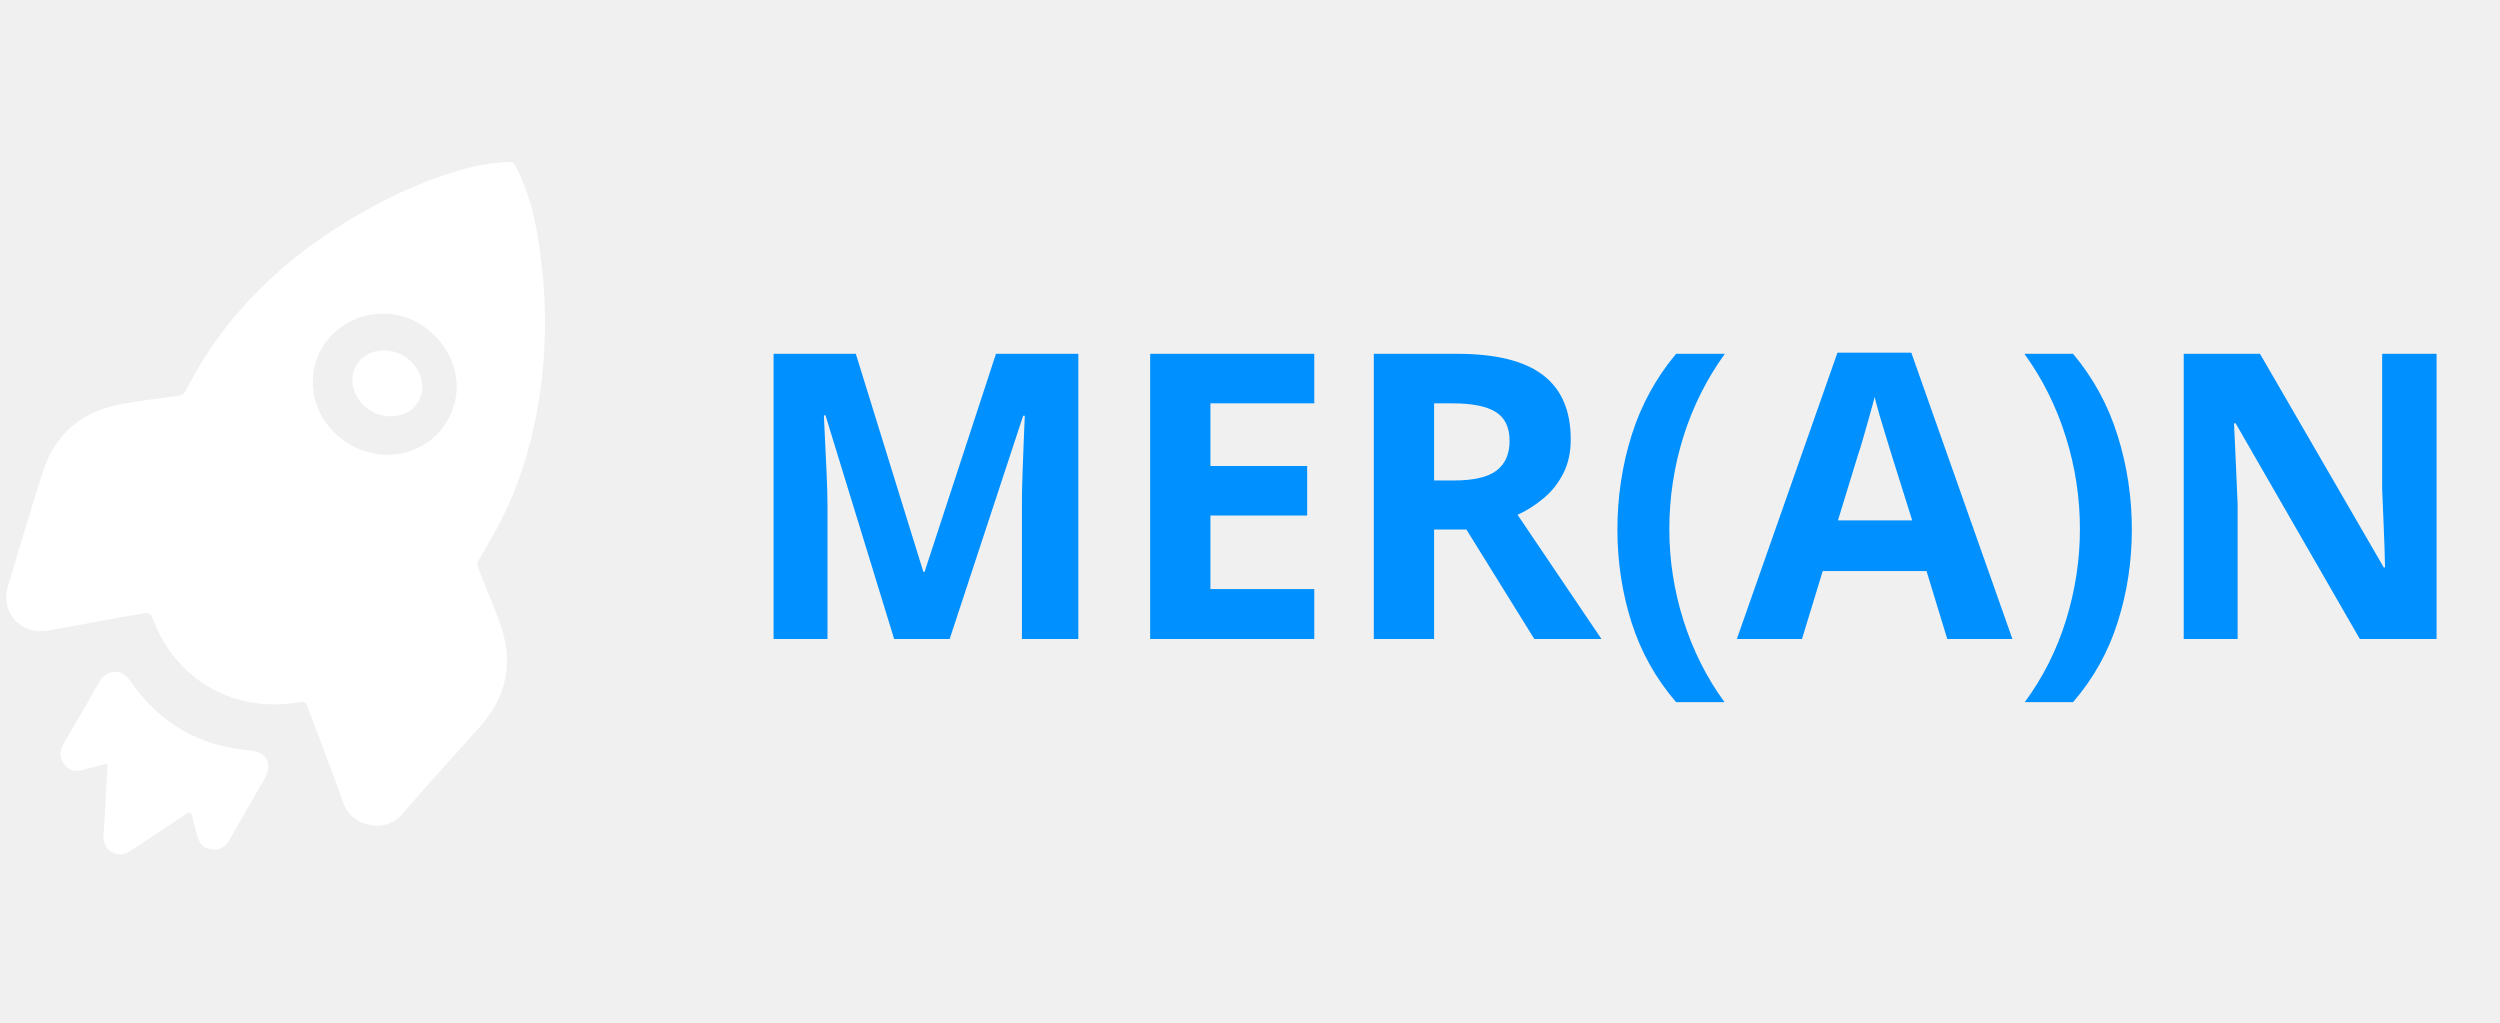
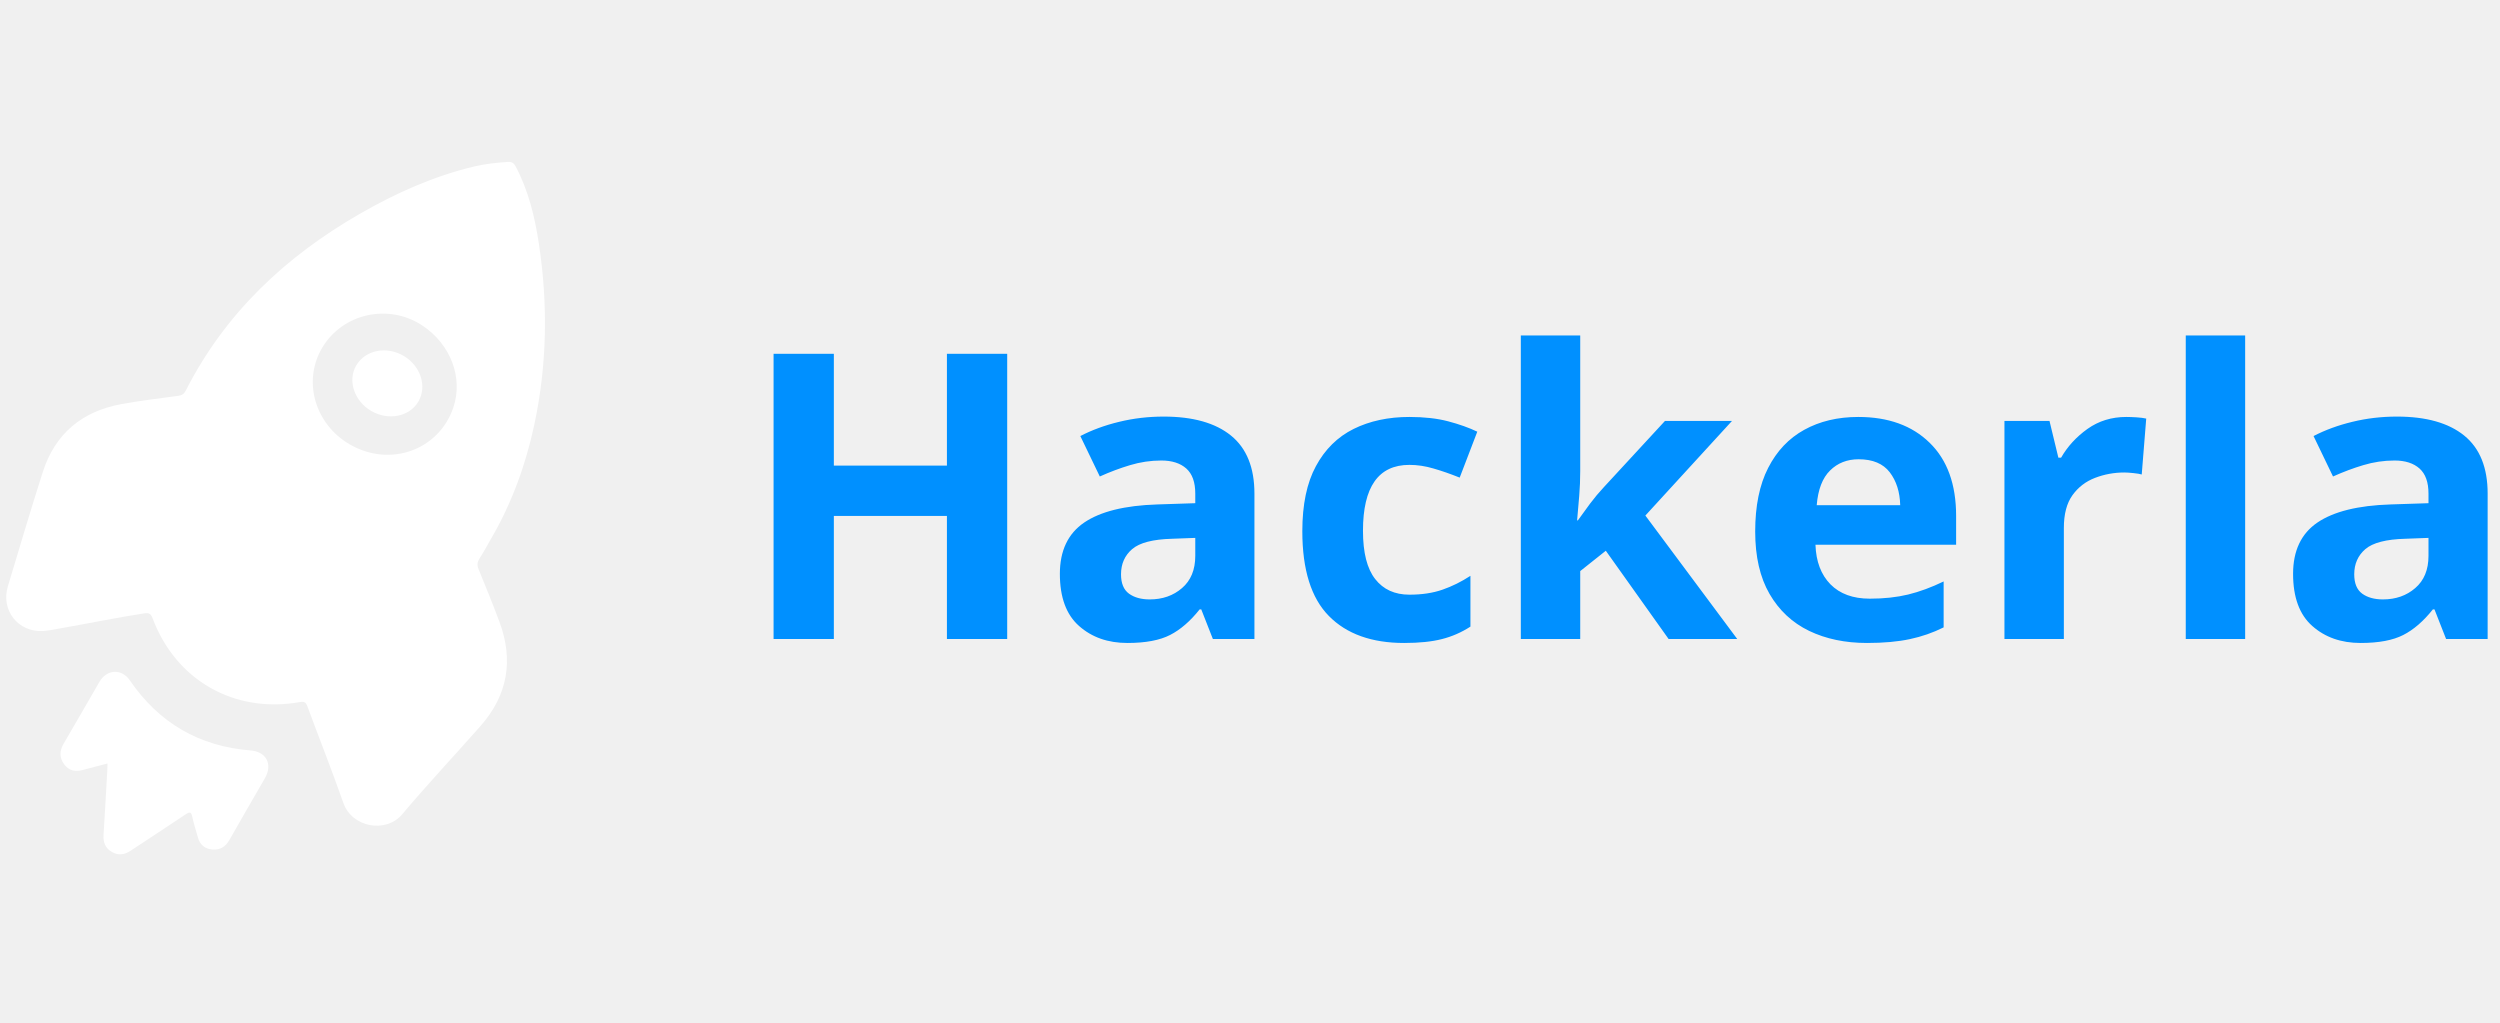
<svg xmlns="http://www.w3.org/2000/svg" width="313px" height="128px" viewBox="0 0 313 128" version="1.1">
  <g id="Artboard" stroke="none" stroke-width="1" fill="none" fill-rule="evenodd">
    <g id="Group-14" transform="translate(39.39583, 63.98428) rotate(30) translate(-39.39583, -63.98428) translate(6.895826, 13.48428)" fill="white">
      <path d="M32.156,41.075 C37.963,41.073 42.162,36.121 41.052,30.585 C40.28,26.731 36.782,23.882 32.524,23.639 C27.486,23.351 23.169,27.31 23.094,32.289 C23.021,37.154 27.067,41.076 32.156,41.075 M53.359,42.53 C53.359,43.442 53.398,44.356 53.344,45.264 C53.312,45.82 53.447,46.185 53.903,46.537 C55.78,47.981 57.647,49.44 59.474,50.949 C63.428,54.214 64.962,58.386 63.936,63.446 C62.959,68.267 61.834,73.059 60.974,77.9 C60.421,81.016 56.343,82.467 53.889,80.356 C50.623,77.547 47.241,74.875 43.928,72.123 C43.517,71.781 43.276,71.781 42.863,72.13 C36.496,77.495 28.046,77.555 21.636,72.267 C21.127,71.847 20.846,71.922 20.392,72.287 C17.576,74.552 14.878,76.957 12.107,79.276 C11.594,79.706 11.094,80.162 10.536,80.525 C7.932,82.219 4.662,80.906 3.95,77.876 C2.809,73.018 1.637,68.166 0.579,63.289 C-0.494,58.35 1.044,54.238 4.852,51.001 C6.674,49.451 8.594,48.017 10.487,46.555 C10.848,46.276 11.01,45.991 10.985,45.531 C10.399,34.649 13.416,24.702 18.817,15.397 C21.425,10.902 24.455,6.717 28.248,3.135 C29.277,2.163 30.419,1.336 31.595,0.549 C32.033,0.256 32.334,0.309 32.743,0.566 C35.64,2.388 37.958,4.826 40.076,7.478 C44.846,13.45 48.518,20.03 50.887,27.323 C52.491,32.262 53.389,37.324 53.359,42.53" id="Fill-6" />
      <path d="M25.84,90.837 C25.05,91.617 24.296,92.35 23.555,93.099 C22.859,93.8 22.078,94.038 21.165,93.628 C20.236,93.21 19.836,92.472 19.845,91.413 C19.868,88.437 19.847,85.461 19.855,82.486 C19.86,80.644 21.442,79.647 23.048,80.42 C28.869,83.222 34.707,83.247 40.542,80.466 C42.317,79.62 43.826,80.567 43.83,82.58 C43.836,85.555 43.819,88.531 43.844,91.506 C43.853,92.518 43.449,93.203 42.587,93.605 C41.72,94.01 40.938,93.858 40.246,93.171 C39.633,92.561 38.979,91.99 38.401,91.345 C37.988,90.885 37.8,90.839 37.496,91.464 C36.291,93.94 35.023,96.382 33.807,98.852 C33.385,99.709 32.759,100.156 31.845,100.156 C30.926,100.157 30.306,99.687 29.886,98.84 C28.697,96.437 27.485,94.048 26.279,91.655 C26.149,91.397 26.006,91.146 25.84,90.837" id="Fill-8" />
      <path d="M32.358,36.105 C29.895,36.089 27.886,34.3 27.892,32.129 C27.898,29.872 29.937,28.076 32.458,28.105 C34.908,28.134 36.894,29.932 36.892,32.12 C36.891,34.324 34.846,36.121 32.358,36.105" id="Fill-12" />
    </g>
-     <text id="MER(A)N" font-family="Avenir-Black, Avenir" font-size="50" font-weight="700" fill="#0090FF">
-       <tspan x="92.35" y="80">MER(A)N</tspan>
+     <text id="Hackerland" font-family="Avenir-Black, Avenir" font-size="50" font-weight="700" fill="#0090FF">
+       <tspan x="92.35" y="80">Hackerland</tspan>
    </text>
  </g>
</svg>
